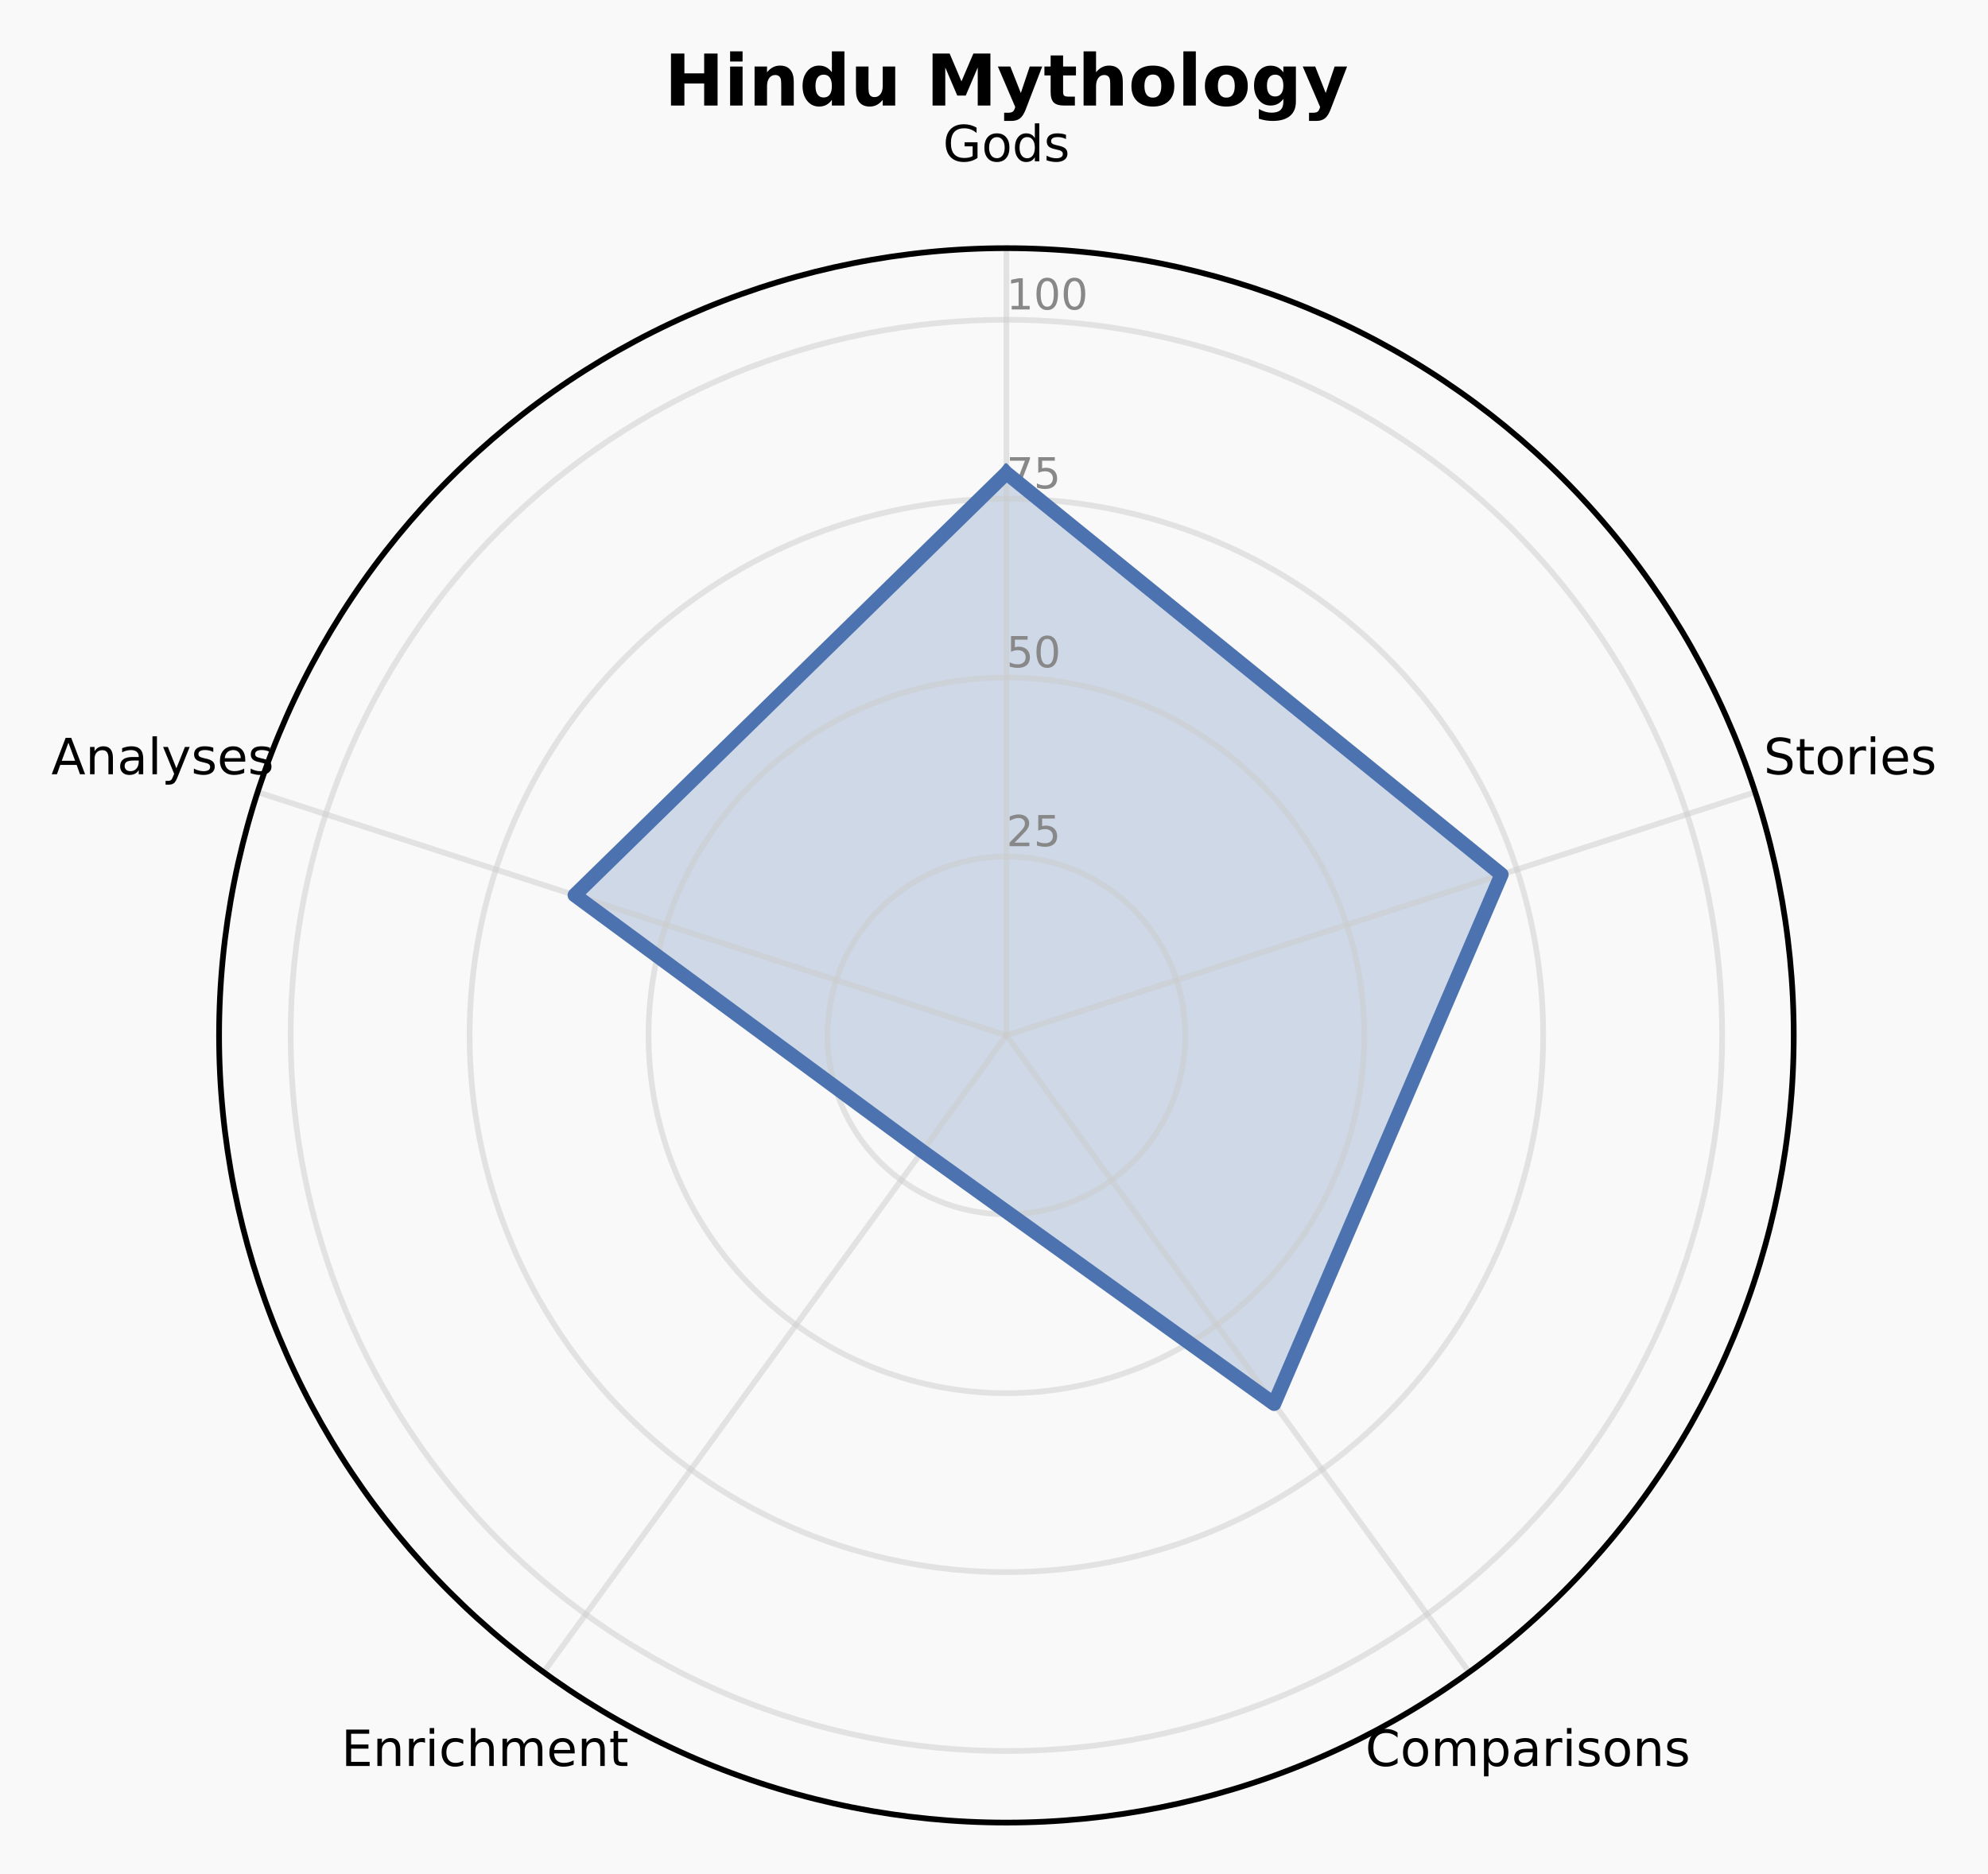
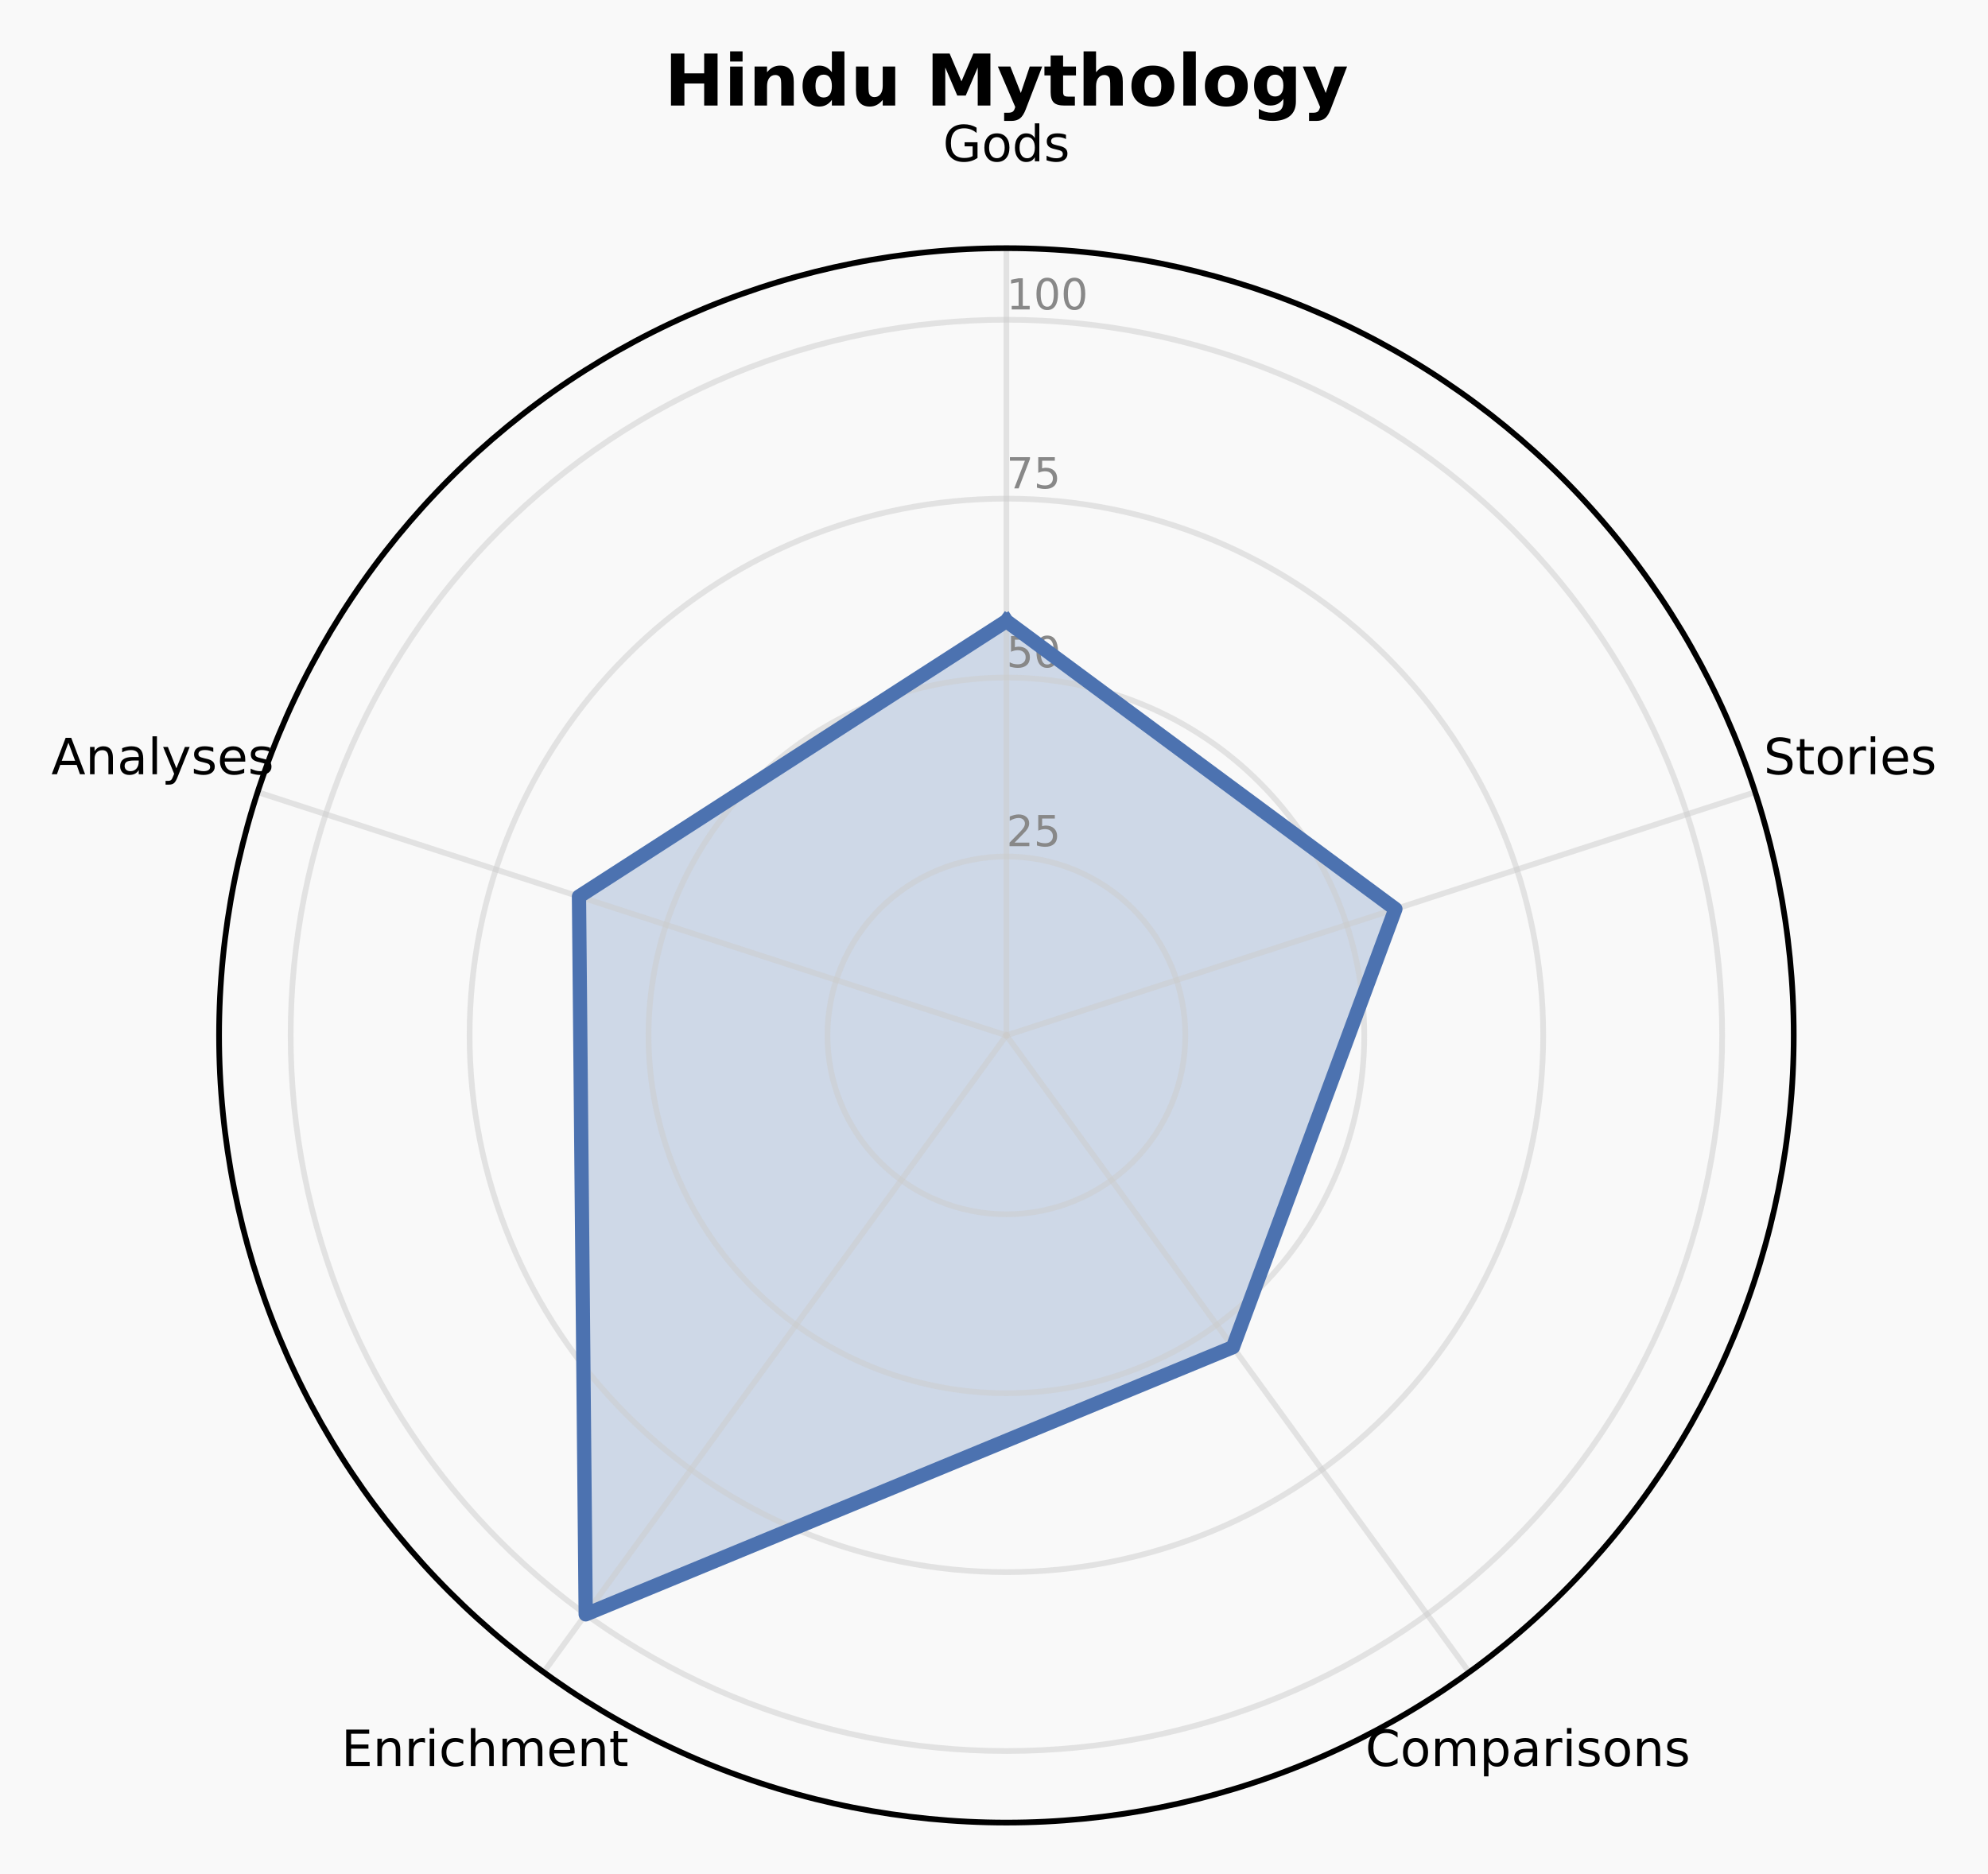
<svg xmlns="http://www.w3.org/2000/svg" xmlns:xlink="http://www.w3.org/1999/xlink" width="278.709pt" height="262.758pt" viewBox="0 0 278.709 262.758" version="1.1">
  <defs>
    <style type="text/css">*{stroke-linejoin: round; stroke-linecap: butt}</style>
  </defs>
  <g id="figure_1">
    <g id="patch_1">
      <path d="M 0 262.758  L 278.709 262.758  L 278.709 0  L 0 0  z " style="fill: #f9f9f9" />
    </g>
    <g id="axes_1">
      <g id="patch_2">
        <path d="M 251.473 145.178  C 251.473 130.683 248.618 116.329 243.071 102.938  C 237.524 89.546 229.393 77.377 219.143 67.128  C 208.894 56.878 196.725 48.748 183.334 43.201  C 169.942 37.654 155.588 34.798 141.093 34.798  C 126.598 34.798 112.244 37.654 98.853 43.201  C 85.461 48.748 73.293 56.878 63.043 67.128  C 52.794 77.377 44.663 89.546 39.116 102.938  C 33.569 116.329 30.714 130.683 30.714 145.178  C 30.714 159.673 33.569 174.027 39.116 187.418  C 44.663 200.81 52.794 212.979 63.043 223.228  C 73.293 233.478 85.461 241.609 98.853 247.155  C 112.244 252.702 126.598 255.558 141.093 255.558  C 155.588 255.558 169.942 252.702 183.334 247.155  C 196.725 241.609 208.894 233.478 219.143 223.228  C 229.393 212.979 237.524 200.81 243.071 187.418  C 248.618 174.027 251.473 159.673 251.473 145.178  M 141.093 145.178  C 141.093 145.178 141.093 145.178 141.093 145.178  C 141.093 145.178 141.093 145.178 141.093 145.178  C 141.093 145.178 141.093 145.178 141.093 145.178  C 141.093 145.178 141.093 145.178 141.093 145.178  C 141.093 145.178 141.093 145.178 141.093 145.178  C 141.093 145.178 141.093 145.178 141.093 145.178  C 141.093 145.178 141.093 145.178 141.093 145.178  C 141.093 145.178 141.093 145.178 141.093 145.178  C 141.093 145.178 141.093 145.178 141.093 145.178  C 141.093 145.178 141.093 145.178 141.093 145.178  C 141.093 145.178 141.093 145.178 141.093 145.178  C 141.093 145.178 141.093 145.178 141.093 145.178  C 141.093 145.178 141.093 145.178 141.093 145.178  C 141.093 145.178 141.093 145.178 141.093 145.178  C 141.093 145.178 141.093 145.178 141.093 145.178  C 141.093 145.178 141.093 145.178 141.093 145.178  z " style="fill: #f9f9f9" />
      </g>
      <g id="patch_3">
-         <path d="M 141.093 66.335  L 210.5 122.627  L 178.627 196.839  L 129.297 161.414  L 80.574 125.514  z " clip-path="url(#p4c675e7fb6)" style="fill: #4c72b0; opacity: 0.25; stroke: #4c72b0; stroke-linejoin: miter" />
+         <path d="M 141.093 87.084  L 195.627 127.459  L 172.852 188.891  L 82.112 226.359  L 81.17 125.708  z " clip-path="url(#peaf88ea587)" style="fill: #4c72b0; opacity: 0.25; stroke: #4c72b0; stroke-linejoin: miter" />
      </g>
      <g id="matplotlib.axis_1">
        <g id="xtick_1">
          <g id="line2d_1">
-             <path d="M 141.093 145.178  L 141.093 34.798  " clip-path="url(#p4c675e7fb6)" style="fill: none; stroke: #cccccc; stroke-opacity: 0.5; stroke-width: 0.8; stroke-linecap: square" />
+             <path d="M 141.093 145.178  L 141.093 34.798  " clip-path="url(#peaf88ea587)" style="fill: none; stroke: #cccccc; stroke-opacity: 0.5; stroke-width: 0.8; stroke-linecap: square" />
          </g>
          <g id="text_1">
            <g transform="translate(132.1945 22.61707) scale(0.07 -0.07)">
              <defs>
                <path id="DejaVuSans-2a" d="M 3809 666  L 3809 1919  L 2778 1919  L 2778 2438  L 4434 2438  L 4434 434  Q 4069 175 3628 42  Q 3188 -91 2688 -91  Q 1594 -91 976 548  Q 359 1188 359 2328  Q 359 3472 976 4111  Q 1594 4750 2688 4750  Q 3144 4750 3555 4637  Q 3966 4525 4313 4306  L 4313 3634  Q 3963 3931 3569 4081  Q 3175 4231 2741 4231  Q 1884 4231 1454 3753  Q 1025 3275 1025 2328  Q 1025 1384 1454 906  Q 1884 428 2741 428  Q 3075 428 3337 486  Q 3600 544 3809 666  z " transform="scale(0.015625)" />
                <path id="DejaVuSans-52" d="M 1959 3097  Q 1497 3097 1228 2736  Q 959 2375 959 1747  Q 959 1119 1226 758  Q 1494 397 1959 397  Q 2419 397 2687 759  Q 2956 1122 2956 1747  Q 2956 2369 2687 2733  Q 2419 3097 1959 3097  z M 1959 3584  Q 2709 3584 3137 3096  Q 3566 2609 3566 1747  Q 3566 888 3137 398  Q 2709 -91 1959 -91  Q 1206 -91 779 398  Q 353 888 353 1747  Q 353 2609 779 3096  Q 1206 3584 1959 3584  z " transform="scale(0.015625)" />
                <path id="DejaVuSans-47" d="M 2906 2969  L 2906 4863  L 3481 4863  L 3481 0  L 2906 0  L 2906 525  Q 2725 213 2448 61  Q 2172 -91 1784 -91  Q 1150 -91 751 415  Q 353 922 353 1747  Q 353 2572 751 3078  Q 1150 3584 1784 3584  Q 2172 3584 2448 3432  Q 2725 3281 2906 2969  z M 947 1747  Q 947 1113 1208 752  Q 1469 391 1925 391  Q 2381 391 2643 752  Q 2906 1113 2906 1747  Q 2906 2381 2643 2742  Q 2381 3103 1925 3103  Q 1469 3103 1208 2742  Q 947 2381 947 1747  z " transform="scale(0.015625)" />
                <path id="DejaVuSans-56" d="M 2834 3397  L 2834 2853  Q 2591 2978 2328 3040  Q 2066 3103 1784 3103  Q 1356 3103 1142 2972  Q 928 2841 928 2578  Q 928 2378 1081 2264  Q 1234 2150 1697 2047  L 1894 2003  Q 2506 1872 2764 1633  Q 3022 1394 3022 966  Q 3022 478 2636 193  Q 2250 -91 1575 -91  Q 1294 -91 989 -36  Q 684 19 347 128  L 347 722  Q 666 556 975 473  Q 1284 391 1588 391  Q 1994 391 2212 530  Q 2431 669 2431 922  Q 2431 1156 2273 1281  Q 2116 1406 1581 1522  L 1381 1569  Q 847 1681 609 1914  Q 372 2147 372 2553  Q 372 3047 722 3315  Q 1072 3584 1716 3584  Q 2034 3584 2315 3537  Q 2597 3491 2834 3397  z " transform="scale(0.015625)" />
              </defs>
              <use xlink:href="#DejaVuSans-2a" />
              <use xlink:href="#DejaVuSans-52" transform="translate(77.48438 0)" />
              <use xlink:href="#DejaVuSans-47" transform="translate(138.6719 0)" />
              <use xlink:href="#DejaVuSans-56" transform="translate(202.1562 0)" />
            </g>
          </g>
        </g>
        <g id="xtick_2">
          <g id="line2d_2">
-             <path d="M 141.093 145.178  L 246.07 111.069  " clip-path="url(#p4c675e7fb6)" style="fill: none; stroke: #cccccc; stroke-opacity: 0.5; stroke-width: 0.8; stroke-linecap: square" />
+             <path d="M 141.093 145.178  L 246.07 111.069  " clip-path="url(#peaf88ea587)" style="fill: none; stroke: #cccccc; stroke-opacity: 0.5; stroke-width: 0.8; stroke-linecap: square" />
          </g>
          <g id="text_2">
            <g transform="translate(247.2616 108.5613) scale(0.07 -0.07)">
              <defs>
                <path id="DejaVuSans-36" d="M 3425 4513  L 3425 3897  Q 3066 4069 2747 4153  Q 2428 4238 2131 4238  Q 1616 4238 1336 4038  Q 1056 3838 1056 3469  Q 1056 3159 1242 3001  Q 1428 2844 1947 2747  L 2328 2669  Q 3034 2534 3370 2195  Q 3706 1856 3706 1288  Q 3706 609 3251 259  Q 2797 -91 1919 -91  Q 1588 -91 1214 -16  Q 841 59 441 206  L 441 856  Q 825 641 1194 531  Q 1563 422 1919 422  Q 2459 422 2753 634  Q 3047 847 3047 1241  Q 3047 1584 2836 1778  Q 2625 1972 2144 2069  L 1759 2144  Q 1053 2284 737 2584  Q 422 2884 422 3419  Q 422 4038 858 4394  Q 1294 4750 2059 4750  Q 2388 4750 2728 4690  Q 3069 4631 3425 4513  z " transform="scale(0.015625)" />
                <path id="DejaVuSans-57" d="M 1172 4494  L 1172 3500  L 2356 3500  L 2356 3053  L 1172 3053  L 1172 1153  Q 1172 725 1289 603  Q 1406 481 1766 481  L 2356 481  L 2356 0  L 1766 0  Q 1100 0 847 248  Q 594 497 594 1153  L 594 3053  L 172 3053  L 172 3500  L 594 3500  L 594 4494  L 1172 4494  z " transform="scale(0.015625)" />
                <path id="DejaVuSans-55" d="M 2631 2963  Q 2534 3019 2420 3045  Q 2306 3072 2169 3072  Q 1681 3072 1420 2755  Q 1159 2438 1159 1844  L 1159 0  L 581 0  L 581 3500  L 1159 3500  L 1159 2956  Q 1341 3275 1631 3429  Q 1922 3584 2338 3584  Q 2397 3584 2469 3576  Q 2541 3569 2628 3553  L 2631 2963  z " transform="scale(0.015625)" />
                <path id="DejaVuSans-4c" d="M 603 3500  L 1178 3500  L 1178 0  L 603 0  L 603 3500  z M 603 4863  L 1178 4863  L 1178 4134  L 603 4134  L 603 4863  z " transform="scale(0.015625)" />
                <path id="DejaVuSans-48" d="M 3597 1894  L 3597 1613  L 953 1613  Q 991 1019 1311 708  Q 1631 397 2203 397  Q 2534 397 2845 478  Q 3156 559 3463 722  L 3463 178  Q 3153 47 2828 -22  Q 2503 -91 2169 -91  Q 1331 -91 842 396  Q 353 884 353 1716  Q 353 2575 817 3079  Q 1281 3584 2069 3584  Q 2775 3584 3186 3129  Q 3597 2675 3597 1894  z M 3022 2063  Q 3016 2534 2758 2815  Q 2500 3097 2075 3097  Q 1594 3097 1305 2825  Q 1016 2553 972 2059  L 3022 2063  z " transform="scale(0.015625)" />
              </defs>
              <use xlink:href="#DejaVuSans-36" />
              <use xlink:href="#DejaVuSans-57" transform="translate(63.48438 0)" />
              <use xlink:href="#DejaVuSans-52" transform="translate(102.6875 0)" />
              <use xlink:href="#DejaVuSans-55" transform="translate(163.875 0)" />
              <use xlink:href="#DejaVuSans-4c" transform="translate(204.9844 0)" />
              <use xlink:href="#DejaVuSans-48" transform="translate(232.7656 0)" />
              <use xlink:href="#DejaVuSans-56" transform="translate(294.2969 0)" />
            </g>
          </g>
        </g>
        <g id="xtick_3">
          <g id="line2d_3">
-             <path d="M 141.093 145.178  L 205.973 234.477  " clip-path="url(#p4c675e7fb6)" style="fill: none; stroke: #cccccc; stroke-opacity: 0.5; stroke-width: 0.8; stroke-linecap: square" />
+             <path d="M 141.093 145.178  L 205.973 234.477  " clip-path="url(#peaf88ea587)" style="fill: none; stroke: #cccccc; stroke-opacity: 0.5; stroke-width: 0.8; stroke-linecap: square" />
          </g>
          <g id="text_3">
            <g transform="translate(191.4228 247.6219) scale(0.07 -0.07)">
              <defs>
                <path id="DejaVuSans-26" d="M 4122 4306  L 4122 3641  Q 3803 3938 3442 4084  Q 3081 4231 2675 4231  Q 1875 4231 1450 3742  Q 1025 3253 1025 2328  Q 1025 1406 1450 917  Q 1875 428 2675 428  Q 3081 428 3442 575  Q 3803 722 4122 1019  L 4122 359  Q 3791 134 3420 21  Q 3050 -91 2638 -91  Q 1578 -91 968 557  Q 359 1206 359 2328  Q 359 3453 968 4101  Q 1578 4750 2638 4750  Q 3056 4750 3426 4639  Q 3797 4528 4122 4306  z " transform="scale(0.015625)" />
                <path id="DejaVuSans-50" d="M 3328 2828  Q 3544 3216 3844 3400  Q 4144 3584 4550 3584  Q 5097 3584 5394 3201  Q 5691 2819 5691 2113  L 5691 0  L 5113 0  L 5113 2094  Q 5113 2597 4934 2840  Q 4756 3084 4391 3084  Q 3944 3084 3684 2787  Q 3425 2491 3425 1978  L 3425 0  L 2847 0  L 2847 2094  Q 2847 2600 2669 2842  Q 2491 3084 2119 3084  Q 1678 3084 1418 2786  Q 1159 2488 1159 1978  L 1159 0  L 581 0  L 581 3500  L 1159 3500  L 1159 2956  Q 1356 3278 1631 3431  Q 1906 3584 2284 3584  Q 2666 3584 2933 3390  Q 3200 3197 3328 2828  z " transform="scale(0.015625)" />
                <path id="DejaVuSans-53" d="M 1159 525  L 1159 -1331  L 581 -1331  L 581 3500  L 1159 3500  L 1159 2969  Q 1341 3281 1617 3432  Q 1894 3584 2278 3584  Q 2916 3584 3314 3078  Q 3713 2572 3713 1747  Q 3713 922 3314 415  Q 2916 -91 2278 -91  Q 1894 -91 1617 61  Q 1341 213 1159 525  z M 3116 1747  Q 3116 2381 2855 2742  Q 2594 3103 2138 3103  Q 1681 3103 1420 2742  Q 1159 2381 1159 1747  Q 1159 1113 1420 752  Q 1681 391 2138 391  Q 2594 391 2855 752  Q 3116 1113 3116 1747  z " transform="scale(0.015625)" />
                <path id="DejaVuSans-44" d="M 2194 1759  Q 1497 1759 1228 1600  Q 959 1441 959 1056  Q 959 750 1161 570  Q 1363 391 1709 391  Q 2188 391 2477 730  Q 2766 1069 2766 1631  L 2766 1759  L 2194 1759  z M 3341 1997  L 3341 0  L 2766 0  L 2766 531  Q 2569 213 2275 61  Q 1981 -91 1556 -91  Q 1019 -91 701 211  Q 384 513 384 1019  Q 384 1609 779 1909  Q 1175 2209 1959 2209  L 2766 2209  L 2766 2266  Q 2766 2663 2505 2880  Q 2244 3097 1772 3097  Q 1472 3097 1187 3025  Q 903 2953 641 2809  L 641 3341  Q 956 3463 1253 3523  Q 1550 3584 1831 3584  Q 2591 3584 2966 3190  Q 3341 2797 3341 1997  z " transform="scale(0.015625)" />
                <path id="DejaVuSans-51" d="M 3513 2113  L 3513 0  L 2938 0  L 2938 2094  Q 2938 2591 2744 2837  Q 2550 3084 2163 3084  Q 1697 3084 1428 2787  Q 1159 2491 1159 1978  L 1159 0  L 581 0  L 581 3500  L 1159 3500  L 1159 2956  Q 1366 3272 1645 3428  Q 1925 3584 2291 3584  Q 2894 3584 3203 3211  Q 3513 2838 3513 2113  z " transform="scale(0.015625)" />
              </defs>
              <use xlink:href="#DejaVuSans-26" />
              <use xlink:href="#DejaVuSans-52" transform="translate(69.82812 0)" />
              <use xlink:href="#DejaVuSans-50" transform="translate(131.0156 0)" />
              <use xlink:href="#DejaVuSans-53" transform="translate(228.4219 0)" />
              <use xlink:href="#DejaVuSans-44" transform="translate(291.9062 0)" />
              <use xlink:href="#DejaVuSans-55" transform="translate(353.1875 0)" />
              <use xlink:href="#DejaVuSans-4c" transform="translate(394.2969 0)" />
              <use xlink:href="#DejaVuSans-56" transform="translate(422.0781 0)" />
              <use xlink:href="#DejaVuSans-52" transform="translate(474.1719 0)" />
              <use xlink:href="#DejaVuSans-51" transform="translate(535.3594 0)" />
              <use xlink:href="#DejaVuSans-56" transform="translate(598.7344 0)" />
            </g>
          </g>
        </g>
        <g id="xtick_4">
          <g id="line2d_4">
-             <path d="M 141.093 145.178  L 76.214 234.477  " clip-path="url(#p4c675e7fb6)" style="fill: none; stroke: #cccccc; stroke-opacity: 0.5; stroke-width: 0.8; stroke-linecap: square" />
+             <path d="M 141.093 145.178  L 76.214 234.477  " clip-path="url(#peaf88ea587)" style="fill: none; stroke: #cccccc; stroke-opacity: 0.5; stroke-width: 0.8; stroke-linecap: square" />
          </g>
          <g id="text_4">
            <g transform="translate(47.8483 247.6219) scale(0.07 -0.07)">
              <defs>
                <path id="DejaVuSans-28" d="M 628 4666  L 3578 4666  L 3578 4134  L 1259 4134  L 1259 2753  L 3481 2753  L 3481 2222  L 1259 2222  L 1259 531  L 3634 531  L 3634 0  L 628 0  L 628 4666  z " transform="scale(0.015625)" />
                <path id="DejaVuSans-46" d="M 3122 3366  L 3122 2828  Q 2878 2963 2633 3030  Q 2388 3097 2138 3097  Q 1578 3097 1268 2742  Q 959 2388 959 1747  Q 959 1106 1268 751  Q 1578 397 2138 397  Q 2388 397 2633 464  Q 2878 531 3122 666  L 3122 134  Q 2881 22 2623 -34  Q 2366 -91 2075 -91  Q 1284 -91 818 406  Q 353 903 353 1747  Q 353 2603 823 3093  Q 1294 3584 2113 3584  Q 2378 3584 2631 3529  Q 2884 3475 3122 3366  z " transform="scale(0.015625)" />
                <path id="DejaVuSans-4b" d="M 3513 2113  L 3513 0  L 2938 0  L 2938 2094  Q 2938 2591 2744 2837  Q 2550 3084 2163 3084  Q 1697 3084 1428 2787  Q 1159 2491 1159 1978  L 1159 0  L 581 0  L 581 4863  L 1159 4863  L 1159 2956  Q 1366 3272 1645 3428  Q 1925 3584 2291 3584  Q 2894 3584 3203 3211  Q 3513 2838 3513 2113  z " transform="scale(0.015625)" />
              </defs>
              <use xlink:href="#DejaVuSans-28" />
              <use xlink:href="#DejaVuSans-51" transform="translate(63.1875 0)" />
              <use xlink:href="#DejaVuSans-55" transform="translate(126.5625 0)" />
              <use xlink:href="#DejaVuSans-4c" transform="translate(167.6719 0)" />
              <use xlink:href="#DejaVuSans-46" transform="translate(195.4531 0)" />
              <use xlink:href="#DejaVuSans-4b" transform="translate(250.4375 0)" />
              <use xlink:href="#DejaVuSans-50" transform="translate(313.8125 0)" />
              <use xlink:href="#DejaVuSans-48" transform="translate(411.2188 0)" />
              <use xlink:href="#DejaVuSans-51" transform="translate(472.75 0)" />
              <use xlink:href="#DejaVuSans-57" transform="translate(536.125 0)" />
            </g>
          </g>
        </g>
        <g id="xtick_5">
          <g id="line2d_5">
-             <path d="M 141.093 145.178  L 36.116 111.069  " clip-path="url(#p4c675e7fb6)" style="fill: none; stroke: #cccccc; stroke-opacity: 0.5; stroke-width: 0.8; stroke-linecap: square" />
+             <path d="M 141.093 145.178  L 36.116 111.069  " clip-path="url(#peaf88ea587)" style="fill: none; stroke: #cccccc; stroke-opacity: 0.5; stroke-width: 0.8; stroke-linecap: square" />
          </g>
          <g id="text_5">
            <g transform="translate(7.2 108.5613) scale(0.07 -0.07)">
              <defs>
                <path id="DejaVuSans-24" d="M 2188 4044  L 1331 1722  L 3047 1722  L 2188 4044  z M 1831 4666  L 2547 4666  L 4325 0  L 3669 0  L 3244 1197  L 1141 1197  L 716 0  L 50 0  L 1831 4666  z " transform="scale(0.015625)" />
                <path id="DejaVuSans-4f" d="M 603 4863  L 1178 4863  L 1178 0  L 603 0  L 603 4863  z " transform="scale(0.015625)" />
                <path id="DejaVuSans-5c" d="M 2059 -325  Q 1816 -950 1584 -1140  Q 1353 -1331 966 -1331  L 506 -1331  L 506 -850  L 844 -850  Q 1081 -850 1212 -737  Q 1344 -625 1503 -206  L 1606 56  L 191 3500  L 800 3500  L 1894 763  L 2988 3500  L 3597 3500  L 2059 -325  z " transform="scale(0.015625)" />
              </defs>
              <use xlink:href="#DejaVuSans-24" />
              <use xlink:href="#DejaVuSans-51" transform="translate(68.40625 0)" />
              <use xlink:href="#DejaVuSans-44" transform="translate(131.7812 0)" />
              <use xlink:href="#DejaVuSans-4f" transform="translate(193.0625 0)" />
              <use xlink:href="#DejaVuSans-5c" transform="translate(220.8438 0)" />
              <use xlink:href="#DejaVuSans-56" transform="translate(280.0312 0)" />
              <use xlink:href="#DejaVuSans-48" transform="translate(332.125 0)" />
              <use xlink:href="#DejaVuSans-56" transform="translate(393.6562 0)" />
            </g>
          </g>
        </g>
      </g>
      <g id="matplotlib.axis_2">
        <g id="ytick_1">
          <g id="line2d_6">
-             <path d="M 141.093 120.092  C 144.388 120.092 147.65 120.741 150.693 122.001  C 153.737 123.262 156.503 125.11 158.832 127.439  C 161.161 129.769 163.009 132.534 164.27 135.578  C 165.531 138.621 166.18 141.884 166.18 145.178  C 166.18 148.472 165.531 151.735 164.27 154.778  C 163.009 157.822 161.161 160.587 158.832 162.917  C 156.503 165.246 153.737 167.094 150.693 168.355  C 147.65 169.615 144.388 170.264 141.093 170.264  C 137.799 170.264 134.537 169.615 131.493 168.355  C 128.45 167.094 125.684 165.246 123.355 162.917  C 121.025 160.587 119.177 157.822 117.917 154.778  C 116.656 151.735 116.007 148.472 116.007 145.178  C 116.007 141.884 116.656 138.621 117.917 135.578  C 119.177 132.534 121.025 129.769 123.355 127.439  C 125.684 125.11 128.45 123.262 131.493 122.001  C 134.537 120.741 137.799 120.092 141.093 120.092  " clip-path="url(#p4c675e7fb6)" style="fill: none; stroke: #cccccc; stroke-opacity: 0.5; stroke-width: 0.8; stroke-linecap: square" />
+             <path d="M 141.093 120.092  C 144.388 120.092 147.65 120.741 150.693 122.001  C 153.737 123.262 156.503 125.11 158.832 127.439  C 161.161 129.769 163.009 132.534 164.27 135.578  C 165.531 138.621 166.18 141.884 166.18 145.178  C 166.18 148.472 165.531 151.735 164.27 154.778  C 163.009 157.822 161.161 160.587 158.832 162.917  C 156.503 165.246 153.737 167.094 150.693 168.355  C 147.65 169.615 144.388 170.264 141.093 170.264  C 137.799 170.264 134.537 169.615 131.493 168.355  C 128.45 167.094 125.684 165.246 123.355 162.917  C 121.025 160.587 119.177 157.822 117.917 154.778  C 116.656 151.735 116.007 148.472 116.007 145.178  C 116.007 141.884 116.656 138.621 117.917 135.578  C 119.177 132.534 121.025 129.769 123.355 127.439  C 125.684 125.11 128.45 123.262 131.493 122.001  C 134.537 120.741 137.799 120.092 141.093 120.092  " clip-path="url(#peaf88ea587)" style="fill: none; stroke: #cccccc; stroke-opacity: 0.5; stroke-width: 0.8; stroke-linecap: square" />
          </g>
          <g id="text_6">
            <g style="fill: #888888" transform="translate(141.0933 118.6504) scale(0.06 -0.06)">
              <defs>
                <path id="DejaVuSans-15" d="M 1228 531  L 3431 531  L 3431 0  L 469 0  L 469 531  Q 828 903 1448 1529  Q 2069 2156 2228 2338  Q 2531 2678 2651 2914  Q 2772 3150 2772 3378  Q 2772 3750 2511 3984  Q 2250 4219 1831 4219  Q 1534 4219 1204 4116  Q 875 4013 500 3803  L 500 4441  Q 881 4594 1212 4672  Q 1544 4750 1819 4750  Q 2544 4750 2975 4387  Q 3406 4025 3406 3419  Q 3406 3131 3298 2873  Q 3191 2616 2906 2266  Q 2828 2175 2409 1742  Q 1991 1309 1228 531  z " transform="scale(0.015625)" />
                <path id="DejaVuSans-18" d="M 691 4666  L 3169 4666  L 3169 4134  L 1269 4134  L 1269 2991  Q 1406 3038 1543 3061  Q 1681 3084 1819 3084  Q 2600 3084 3056 2656  Q 3513 2228 3513 1497  Q 3513 744 3044 326  Q 2575 -91 1722 -91  Q 1428 -91 1123 -41  Q 819 9 494 109  L 494 744  Q 775 591 1075 516  Q 1375 441 1709 441  Q 2250 441 2565 725  Q 2881 1009 2881 1497  Q 2881 1984 2565 2268  Q 2250 2553 1709 2553  Q 1456 2553 1204 2497  Q 953 2441 691 2322  L 691 4666  z " transform="scale(0.015625)" />
              </defs>
              <use xlink:href="#DejaVuSans-15" />
              <use xlink:href="#DejaVuSans-18" transform="translate(63.625 0)" />
            </g>
          </g>
        </g>
        <g id="ytick_2">
          <g id="line2d_7">
-             <path d="M 141.093 95.005  C 147.682 95.005 154.206 96.303 160.293 98.825  C 166.381 101.346 171.912 105.042 176.571 109.701  C 181.229 114.36 184.925 119.891 187.447 125.978  C 189.968 132.065 191.266 138.589 191.266 145.178  C 191.266 151.767 189.968 158.291 187.447 164.378  C 184.925 170.465 181.229 175.997 176.571 180.655  C 171.912 185.314 166.381 189.01 160.293 191.531  C 154.206 194.053 147.682 195.351 141.093 195.351  C 134.505 195.351 127.98 194.053 121.893 191.531  C 115.806 189.01 110.275 185.314 105.616 180.655  C 100.957 175.997 97.261 170.465 94.74 164.378  C 92.219 158.291 90.921 151.767 90.921 145.178  C 90.921 138.589 92.219 132.065 94.74 125.978  C 97.261 119.891 100.957 114.36 105.616 109.701  C 110.275 105.042 115.806 101.346 121.893 98.825  C 127.98 96.303 134.505 95.005 141.093 95.005  " clip-path="url(#p4c675e7fb6)" style="fill: none; stroke: #cccccc; stroke-opacity: 0.5; stroke-width: 0.8; stroke-linecap: square" />
+             <path d="M 141.093 95.005  C 147.682 95.005 154.206 96.303 160.293 98.825  C 166.381 101.346 171.912 105.042 176.571 109.701  C 181.229 114.36 184.925 119.891 187.447 125.978  C 189.968 132.065 191.266 138.589 191.266 145.178  C 191.266 151.767 189.968 158.291 187.447 164.378  C 184.925 170.465 181.229 175.997 176.571 180.655  C 171.912 185.314 166.381 189.01 160.293 191.531  C 154.206 194.053 147.682 195.351 141.093 195.351  C 134.505 195.351 127.98 194.053 121.893 191.531  C 115.806 189.01 110.275 185.314 105.616 180.655  C 100.957 175.997 97.261 170.465 94.74 164.378  C 92.219 158.291 90.921 151.767 90.921 145.178  C 90.921 138.589 92.219 132.065 94.74 125.978  C 97.261 119.891 100.957 114.36 105.616 109.701  C 110.275 105.042 115.806 101.346 121.893 98.825  C 127.98 96.303 134.505 95.005 141.093 95.005  " clip-path="url(#peaf88ea587)" style="fill: none; stroke: #cccccc; stroke-opacity: 0.5; stroke-width: 0.8; stroke-linecap: square" />
          </g>
          <g id="text_7">
            <g style="fill: #888888" transform="translate(141.0933 93.56408) scale(0.06 -0.06)">
              <defs>
                <path id="DejaVuSans-13" d="M 2034 4250  Q 1547 4250 1301 3770  Q 1056 3291 1056 2328  Q 1056 1369 1301 889  Q 1547 409 2034 409  Q 2525 409 2770 889  Q 3016 1369 3016 2328  Q 3016 3291 2770 3770  Q 2525 4250 2034 4250  z M 2034 4750  Q 2819 4750 3233 4129  Q 3647 3509 3647 2328  Q 3647 1150 3233 529  Q 2819 -91 2034 -91  Q 1250 -91 836 529  Q 422 1150 422 2328  Q 422 3509 836 4129  Q 1250 4750 2034 4750  z " transform="scale(0.015625)" />
              </defs>
              <use xlink:href="#DejaVuSans-18" />
              <use xlink:href="#DejaVuSans-13" transform="translate(63.625 0)" />
            </g>
          </g>
        </g>
        <g id="ytick_3">
          <g id="line2d_8">
-             <path d="M 141.093 69.919  C 150.976 69.919 160.763 71.866 169.894 75.648  C 179.024 79.43 187.321 84.974 194.309 91.962  C 201.298 98.95 206.841 107.247 210.623 116.378  C 214.405 125.508 216.352 135.295 216.352 145.178  C 216.352 155.061 214.405 164.848 210.623 173.978  C 206.841 183.109 201.298 191.406 194.309 198.394  C 187.321 205.382 179.024 210.926 169.894 214.708  C 160.763 218.49 150.976 220.437 141.093 220.437  C 131.21 220.437 121.424 218.49 112.293 214.708  C 103.162 210.926 94.866 205.382 87.877 198.394  C 80.889 191.406 75.345 183.109 71.563 173.978  C 67.781 164.848 65.834 155.061 65.834 145.178  C 65.834 135.295 67.781 125.508 71.563 116.378  C 75.345 107.247 80.889 98.95 87.877 91.962  C 94.866 84.974 103.162 79.43 112.293 75.648  C 121.424 71.866 131.21 69.919 141.093 69.919  " clip-path="url(#p4c675e7fb6)" style="fill: none; stroke: #cccccc; stroke-opacity: 0.5; stroke-width: 0.8; stroke-linecap: square" />
+             <path d="M 141.093 69.919  C 150.976 69.919 160.763 71.866 169.894 75.648  C 179.024 79.43 187.321 84.974 194.309 91.962  C 201.298 98.95 206.841 107.247 210.623 116.378  C 214.405 125.508 216.352 135.295 216.352 145.178  C 216.352 155.061 214.405 164.848 210.623 173.978  C 206.841 183.109 201.298 191.406 194.309 198.394  C 187.321 205.382 179.024 210.926 169.894 214.708  C 160.763 218.49 150.976 220.437 141.093 220.437  C 131.21 220.437 121.424 218.49 112.293 214.708  C 103.162 210.926 94.866 205.382 87.877 198.394  C 80.889 191.406 75.345 183.109 71.563 173.978  C 67.781 164.848 65.834 155.061 65.834 145.178  C 65.834 135.295 67.781 125.508 71.563 116.378  C 75.345 107.247 80.889 98.95 87.877 91.962  C 94.866 84.974 103.162 79.43 112.293 75.648  C 121.424 71.866 131.21 69.919 141.093 69.919  " clip-path="url(#peaf88ea587)" style="fill: none; stroke: #cccccc; stroke-opacity: 0.5; stroke-width: 0.8; stroke-linecap: square" />
          </g>
          <g id="text_8">
            <g style="fill: #888888" transform="translate(141.0933 68.47781) scale(0.06 -0.06)">
              <defs>
                <path id="DejaVuSans-1a" d="M 525 4666  L 3525 4666  L 3525 4397  L 1831 0  L 1172 0  L 2766 4134  L 525 4134  L 525 4666  z " transform="scale(0.015625)" />
              </defs>
              <use xlink:href="#DejaVuSans-1a" />
              <use xlink:href="#DejaVuSans-18" transform="translate(63.625 0)" />
            </g>
          </g>
        </g>
        <g id="ytick_4">
          <g id="line2d_9">
-             <path d="M 141.093 44.833  C 154.27 44.833 167.32 47.429 179.494 52.471  C 191.668 57.514 202.73 64.906 212.048 74.223  C 221.366 83.541 228.757 94.603 233.8 106.778  C 238.843 118.952 241.438 132.001 241.438 145.178  C 241.438 158.355 238.843 171.404 233.8 183.578  C 228.757 195.753 221.366 206.815 212.048 216.133  C 202.73 225.45 191.668 232.842 179.494 237.885  C 167.32 242.927 154.27 245.523 141.093 245.523  C 127.916 245.523 114.867 242.927 102.693 237.885  C 90.519 232.842 79.456 225.45 70.139 216.133  C 60.821 206.815 53.429 195.753 48.387 183.578  C 43.344 171.404 40.748 158.355 40.748 145.178  C 40.748 132.001 43.344 118.952 48.387 106.778  C 53.429 94.603 60.821 83.541 70.139 74.223  C 79.456 64.906 90.519 57.514 102.693 52.471  C 114.867 47.429 127.916 44.833 141.093 44.833  " clip-path="url(#p4c675e7fb6)" style="fill: none; stroke: #cccccc; stroke-opacity: 0.5; stroke-width: 0.8; stroke-linecap: square" />
+             <path d="M 141.093 44.833  C 154.27 44.833 167.32 47.429 179.494 52.471  C 191.668 57.514 202.73 64.906 212.048 74.223  C 221.366 83.541 228.757 94.603 233.8 106.778  C 238.843 118.952 241.438 132.001 241.438 145.178  C 241.438 158.355 238.843 171.404 233.8 183.578  C 228.757 195.753 221.366 206.815 212.048 216.133  C 202.73 225.45 191.668 232.842 179.494 237.885  C 167.32 242.927 154.27 245.523 141.093 245.523  C 127.916 245.523 114.867 242.927 102.693 237.885  C 90.519 232.842 79.456 225.45 70.139 216.133  C 60.821 206.815 53.429 195.753 48.387 183.578  C 43.344 171.404 40.748 158.355 40.748 145.178  C 40.748 132.001 43.344 118.952 48.387 106.778  C 53.429 94.603 60.821 83.541 70.139 74.223  C 79.456 64.906 90.519 57.514 102.693 52.471  C 114.867 47.429 127.916 44.833 141.093 44.833  " clip-path="url(#peaf88ea587)" style="fill: none; stroke: #cccccc; stroke-opacity: 0.5; stroke-width: 0.8; stroke-linecap: square" />
          </g>
          <g id="text_9">
            <g style="fill: #888888" transform="translate(141.0933 43.39154) scale(0.06 -0.06)">
              <defs>
                <path id="DejaVuSans-14" d="M 794 531  L 1825 531  L 1825 4091  L 703 3866  L 703 4441  L 1819 4666  L 2450 4666  L 2450 531  L 3481 531  L 3481 0  L 794 0  L 794 531  z " transform="scale(0.015625)" />
              </defs>
              <use xlink:href="#DejaVuSans-14" />
              <use xlink:href="#DejaVuSans-13" transform="translate(63.625 0)" />
              <use xlink:href="#DejaVuSans-13" transform="translate(127.25 0)" />
            </g>
          </g>
        </g>
      </g>
      <g id="line2d_10">
-         <path d="M 141.093 66.335  L 210.5 122.627  L 178.627 196.839  L 129.297 161.414  L 80.574 125.514  L 141.093 66.335  " clip-path="url(#p4c675e7fb6)" style="fill: none; stroke: #4c72b0; stroke-width: 2; stroke-linecap: square" />
+         <path d="M 141.093 87.084  L 195.627 127.459  L 172.852 188.891  L 82.112 226.359  L 81.17 125.708  L 141.093 87.084  " clip-path="url(#peaf88ea587)" style="fill: none; stroke: #4c72b0; stroke-width: 2; stroke-linecap: square" />
      </g>
      <g id="patch_4">
        <path d="M 141.093 34.798  C 126.598 34.798 112.244 37.654 98.853 43.201  C 85.461 48.748 73.293 56.878 63.043 67.128  C 52.794 77.377 44.663 89.546 39.116 102.938  C 33.569 116.329 30.714 130.683 30.714 145.178  C 30.714 159.673 33.569 174.027 39.116 187.418  C 44.663 200.81 52.794 212.979 63.043 223.228  C 73.293 233.478 85.461 241.609 98.853 247.155  C 112.244 252.702 126.598 255.558 141.093 255.558  C 155.588 255.558 169.942 252.702 183.334 247.155  C 196.725 241.609 208.894 233.478 219.143 223.228  C 229.393 212.979 237.524 200.81 243.071 187.418  C 248.618 174.027 251.473 159.673 251.473 145.178  C 251.473 130.683 248.618 116.329 243.071 102.938  C 237.524 89.546 229.393 77.377 219.143 67.128  C 208.894 56.878 196.725 48.748 183.334 43.201  C 169.942 37.654 155.588 34.798 141.093 34.798  " style="fill: none; stroke: #000000; stroke-width: 0.8; stroke-linejoin: miter; stroke-linecap: square" />
      </g>
      <g id="text_10">
        <g transform="translate(93.14952 14.79844) scale(0.1 -0.1)">
          <defs>
            <path id="DejaVuSans-Bold-2b" d="M 588 4666  L 1791 4666  L 1791 2888  L 3566 2888  L 3566 4666  L 4769 4666  L 4769 0  L 3566 0  L 3566 1978  L 1791 1978  L 1791 0  L 588 0  L 588 4666  z " transform="scale(0.015625)" />
            <path id="DejaVuSans-Bold-4c" d="M 538 3500  L 1656 3500  L 1656 0  L 538 0  L 538 3500  z M 538 4863  L 1656 4863  L 1656 3950  L 538 3950  L 538 4863  z " transform="scale(0.015625)" />
            <path id="DejaVuSans-Bold-51" d="M 4056 2131  L 4056 0  L 2931 0  L 2931 347  L 2931 1631  Q 2931 2084 2911 2256  Q 2891 2428 2841 2509  Q 2775 2619 2662 2680  Q 2550 2741 2406 2741  Q 2056 2741 1856 2470  Q 1656 2200 1656 1722  L 1656 0  L 538 0  L 538 3500  L 1656 3500  L 1656 2988  Q 1909 3294 2193 3439  Q 2478 3584 2822 3584  Q 3428 3584 3742 3212  Q 4056 2841 4056 2131  z " transform="scale(0.015625)" />
            <path id="DejaVuSans-Bold-47" d="M 2919 2988  L 2919 4863  L 4044 4863  L 4044 0  L 2919 0  L 2919 506  Q 2688 197 2409 53  Q 2131 -91 1766 -91  Q 1119 -91 703 423  Q 288 938 288 1747  Q 288 2556 703 3070  Q 1119 3584 1766 3584  Q 2128 3584 2408 3439  Q 2688 3294 2919 2988  z M 2181 722  Q 2541 722 2730 984  Q 2919 1247 2919 1747  Q 2919 2247 2730 2509  Q 2541 2772 2181 2772  Q 1825 2772 1636 2509  Q 1447 2247 1447 1747  Q 1447 1247 1636 984  Q 1825 722 2181 722  z " transform="scale(0.015625)" />
            <path id="DejaVuSans-Bold-58" d="M 500 1363  L 500 3500  L 1625 3500  L 1625 3150  Q 1625 2866 1622 2436  Q 1619 2006 1619 1863  Q 1619 1441 1641 1255  Q 1663 1069 1716 984  Q 1784 875 1895 815  Q 2006 756 2150 756  Q 2500 756 2700 1025  Q 2900 1294 2900 1772  L 2900 3500  L 4019 3500  L 4019 0  L 2900 0  L 2900 506  Q 2647 200 2364 54  Q 2081 -91 1741 -91  Q 1134 -91 817 281  Q 500 653 500 1363  z " transform="scale(0.015625)" />
            <path id="DejaVuSans-Bold-3" transform="scale(0.015625)" />
            <path id="DejaVuSans-Bold-30" d="M 588 4666  L 2119 4666  L 3181 2169  L 4250 4666  L 5778 4666  L 5778 0  L 4641 0  L 4641 3413  L 3566 897  L 2803 897  L 1728 3413  L 1728 0  L 588 0  L 588 4666  z " transform="scale(0.015625)" />
            <path id="DejaVuSans-Bold-5c" d="M 78 3500  L 1197 3500  L 2138 1125  L 2938 3500  L 4056 3500  L 2584 -331  Q 2363 -916 2067 -1148  Q 1772 -1381 1288 -1381  L 641 -1381  L 641 -647  L 991 -647  Q 1275 -647 1404 -556  Q 1534 -466 1606 -231  L 1638 -134  L 78 3500  z " transform="scale(0.015625)" />
            <path id="DejaVuSans-Bold-57" d="M 1759 4494  L 1759 3500  L 2913 3500  L 2913 2700  L 1759 2700  L 1759 1216  Q 1759 972 1856 886  Q 1953 800 2241 800  L 2816 800  L 2816 0  L 1856 0  Q 1194 0 917 276  Q 641 553 641 1216  L 641 2700  L 84 2700  L 84 3500  L 641 3500  L 641 4494  L 1759 4494  z " transform="scale(0.015625)" />
            <path id="DejaVuSans-Bold-4b" d="M 4056 2131  L 4056 0  L 2931 0  L 2931 347  L 2931 1625  Q 2931 2084 2911 2256  Q 2891 2428 2841 2509  Q 2775 2619 2662 2680  Q 2550 2741 2406 2741  Q 2056 2741 1856 2470  Q 1656 2200 1656 1722  L 1656 0  L 538 0  L 538 4863  L 1656 4863  L 1656 2988  Q 1909 3294 2193 3439  Q 2478 3584 2822 3584  Q 3428 3584 3742 3212  Q 4056 2841 4056 2131  z " transform="scale(0.015625)" />
            <path id="DejaVuSans-Bold-52" d="M 2203 2784  Q 1831 2784 1636 2517  Q 1441 2250 1441 1747  Q 1441 1244 1636 976  Q 1831 709 2203 709  Q 2569 709 2762 976  Q 2956 1244 2956 1747  Q 2956 2250 2762 2517  Q 2569 2784 2203 2784  z M 2203 3584  Q 3106 3584 3614 3096  Q 4122 2609 4122 1747  Q 4122 884 3614 396  Q 3106 -91 2203 -91  Q 1297 -91 786 396  Q 275 884 275 1747  Q 275 2609 786 3096  Q 1297 3584 2203 3584  z " transform="scale(0.015625)" />
            <path id="DejaVuSans-Bold-4f" d="M 538 4863  L 1656 4863  L 1656 0  L 538 0  L 538 4863  z " transform="scale(0.015625)" />
            <path id="DejaVuSans-Bold-4a" d="M 2919 594  Q 2688 288 2409 144  Q 2131 0 1766 0  Q 1125 0 706 504  Q 288 1009 288 1791  Q 288 2575 706 3076  Q 1125 3578 1766 3578  Q 2131 3578 2409 3434  Q 2688 3291 2919 2981  L 2919 3500  L 4044 3500  L 4044 353  Q 4044 -491 3511 -936  Q 2978 -1381 1966 -1381  Q 1638 -1381 1331 -1331  Q 1025 -1281 716 -1178  L 716 -306  Q 1009 -475 1290 -558  Q 1572 -641 1856 -641  Q 2406 -641 2662 -400  Q 2919 -159 2919 353  L 2919 594  z M 2181 2772  Q 1834 2772 1640 2515  Q 1447 2259 1447 1791  Q 1447 1309 1634 1061  Q 1822 813 2181 813  Q 2531 813 2725 1069  Q 2919 1325 2919 1791  Q 2919 2259 2725 2515  Q 2531 2772 2181 2772  z " transform="scale(0.015625)" />
          </defs>
          <use xlink:href="#DejaVuSans-Bold-2b" />
          <use xlink:href="#DejaVuSans-Bold-4c" transform="translate(83.6875 0)" />
          <use xlink:href="#DejaVuSans-Bold-51" transform="translate(117.9688 0)" />
          <use xlink:href="#DejaVuSans-Bold-47" transform="translate(189.1562 0)" />
          <use xlink:href="#DejaVuSans-Bold-58" transform="translate(260.7344 0)" />
          <use xlink:href="#DejaVuSans-Bold-3" transform="translate(331.9219 0)" />
          <use xlink:href="#DejaVuSans-Bold-30" transform="translate(366.7344 0)" />
          <use xlink:href="#DejaVuSans-Bold-5c" transform="translate(466.25 0)" />
          <use xlink:href="#DejaVuSans-Bold-57" transform="translate(531.4375 0)" />
          <use xlink:href="#DejaVuSans-Bold-4b" transform="translate(579.2344 0)" />
          <use xlink:href="#DejaVuSans-Bold-52" transform="translate(650.4219 0)" />
          <use xlink:href="#DejaVuSans-Bold-4f" transform="translate(719.125 0)" />
          <use xlink:href="#DejaVuSans-Bold-52" transform="translate(753.4062 0)" />
          <use xlink:href="#DejaVuSans-Bold-4a" transform="translate(822.1094 0)" />
          <use xlink:href="#DejaVuSans-Bold-5c" transform="translate(893.6875 0)" />
        </g>
      </g>
    </g>
  </g>
  <defs>
-     <clipPath id="p4c675e7fb6">
+     <clipPath id="peaf88ea587">
      <path d="M 251.473 145.178  C 251.473 130.683 248.618 116.329 243.071 102.938  C 237.524 89.546 229.393 77.377 219.143 67.128  C 208.894 56.878 196.725 48.748 183.334 43.201  C 169.942 37.654 155.588 34.798 141.093 34.798  C 126.598 34.798 112.244 37.654 98.853 43.201  C 85.461 48.748 73.293 56.878 63.043 67.128  C 52.794 77.377 44.663 89.546 39.116 102.938  C 33.569 116.329 30.714 130.683 30.714 145.178  C 30.714 159.673 33.569 174.027 39.116 187.418  C 44.663 200.81 52.794 212.979 63.043 223.228  C 73.293 233.478 85.461 241.609 98.853 247.155  C 112.244 252.702 126.598 255.558 141.093 255.558  C 155.588 255.558 169.942 252.702 183.334 247.155  C 196.725 241.609 208.894 233.478 219.143 223.228  C 229.393 212.979 237.524 200.81 243.071 187.418  C 248.618 174.027 251.473 159.673 251.473 145.178  M 141.093 145.178  C 141.093 145.178 141.093 145.178 141.093 145.178  C 141.093 145.178 141.093 145.178 141.093 145.178  C 141.093 145.178 141.093 145.178 141.093 145.178  C 141.093 145.178 141.093 145.178 141.093 145.178  C 141.093 145.178 141.093 145.178 141.093 145.178  C 141.093 145.178 141.093 145.178 141.093 145.178  C 141.093 145.178 141.093 145.178 141.093 145.178  C 141.093 145.178 141.093 145.178 141.093 145.178  C 141.093 145.178 141.093 145.178 141.093 145.178  C 141.093 145.178 141.093 145.178 141.093 145.178  C 141.093 145.178 141.093 145.178 141.093 145.178  C 141.093 145.178 141.093 145.178 141.093 145.178  C 141.093 145.178 141.093 145.178 141.093 145.178  C 141.093 145.178 141.093 145.178 141.093 145.178  C 141.093 145.178 141.093 145.178 141.093 145.178  C 141.093 145.178 141.093 145.178 141.093 145.178  z " />
    </clipPath>
  </defs>
</svg>
